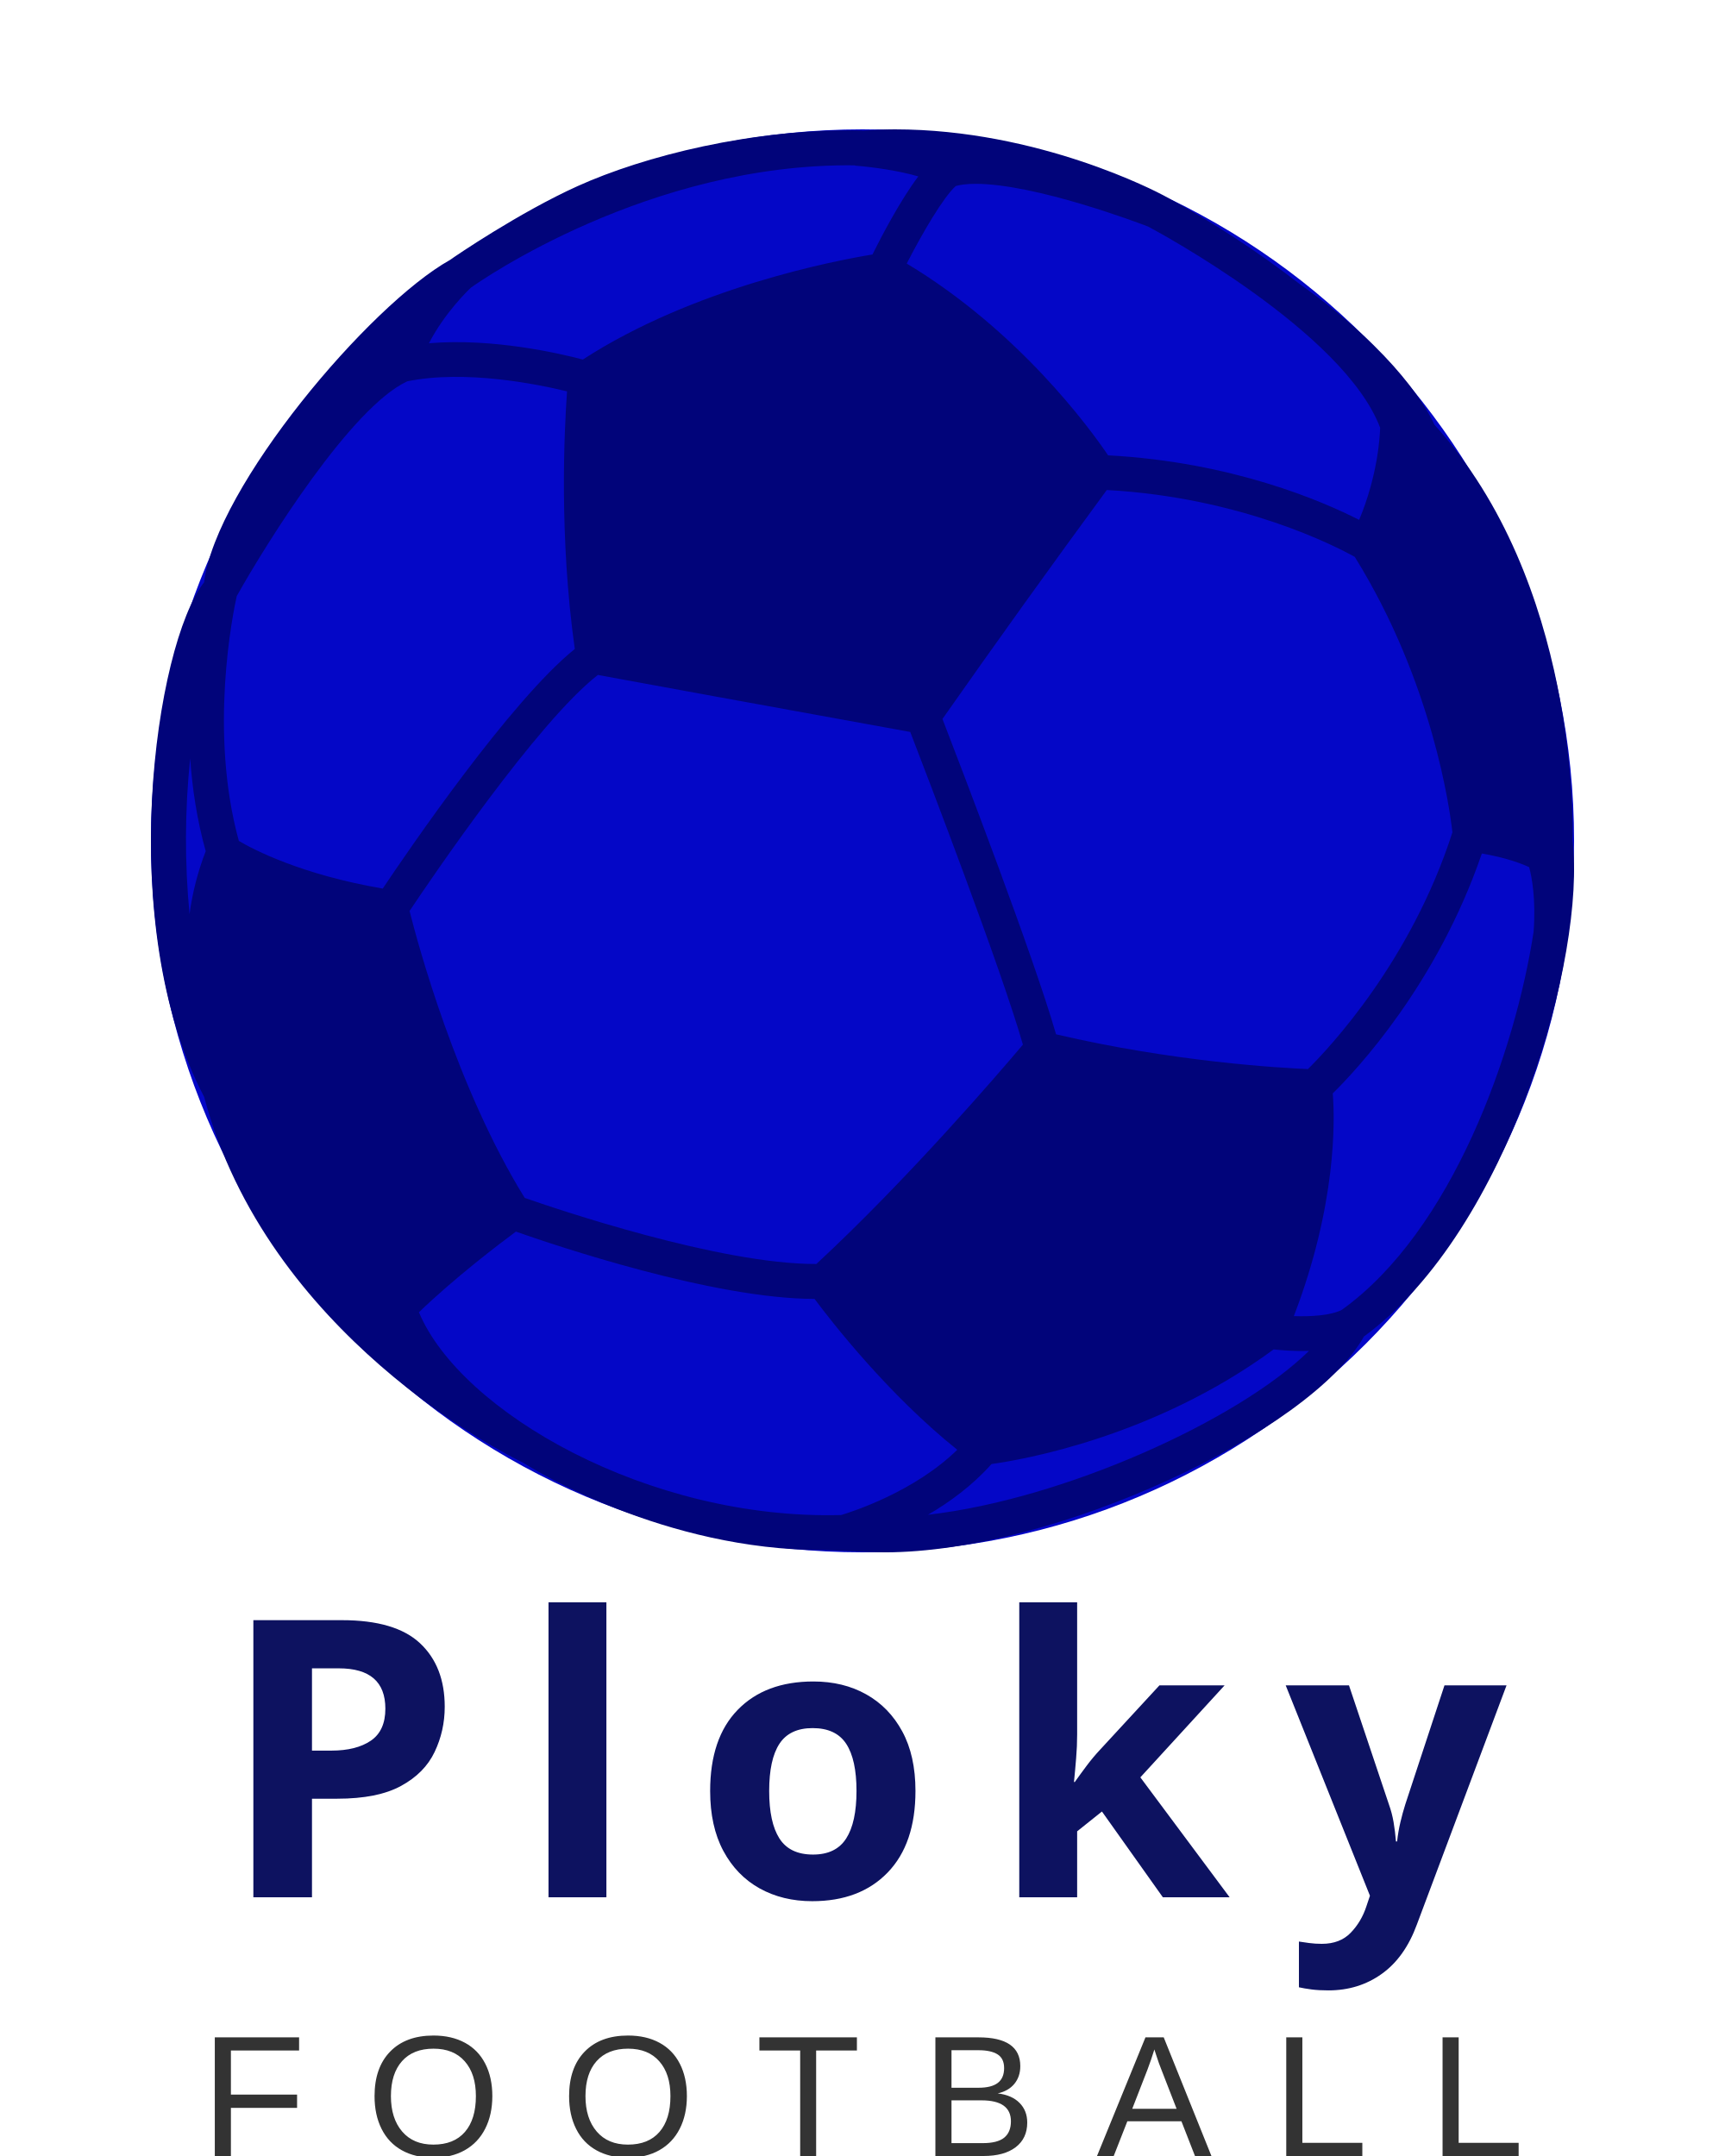
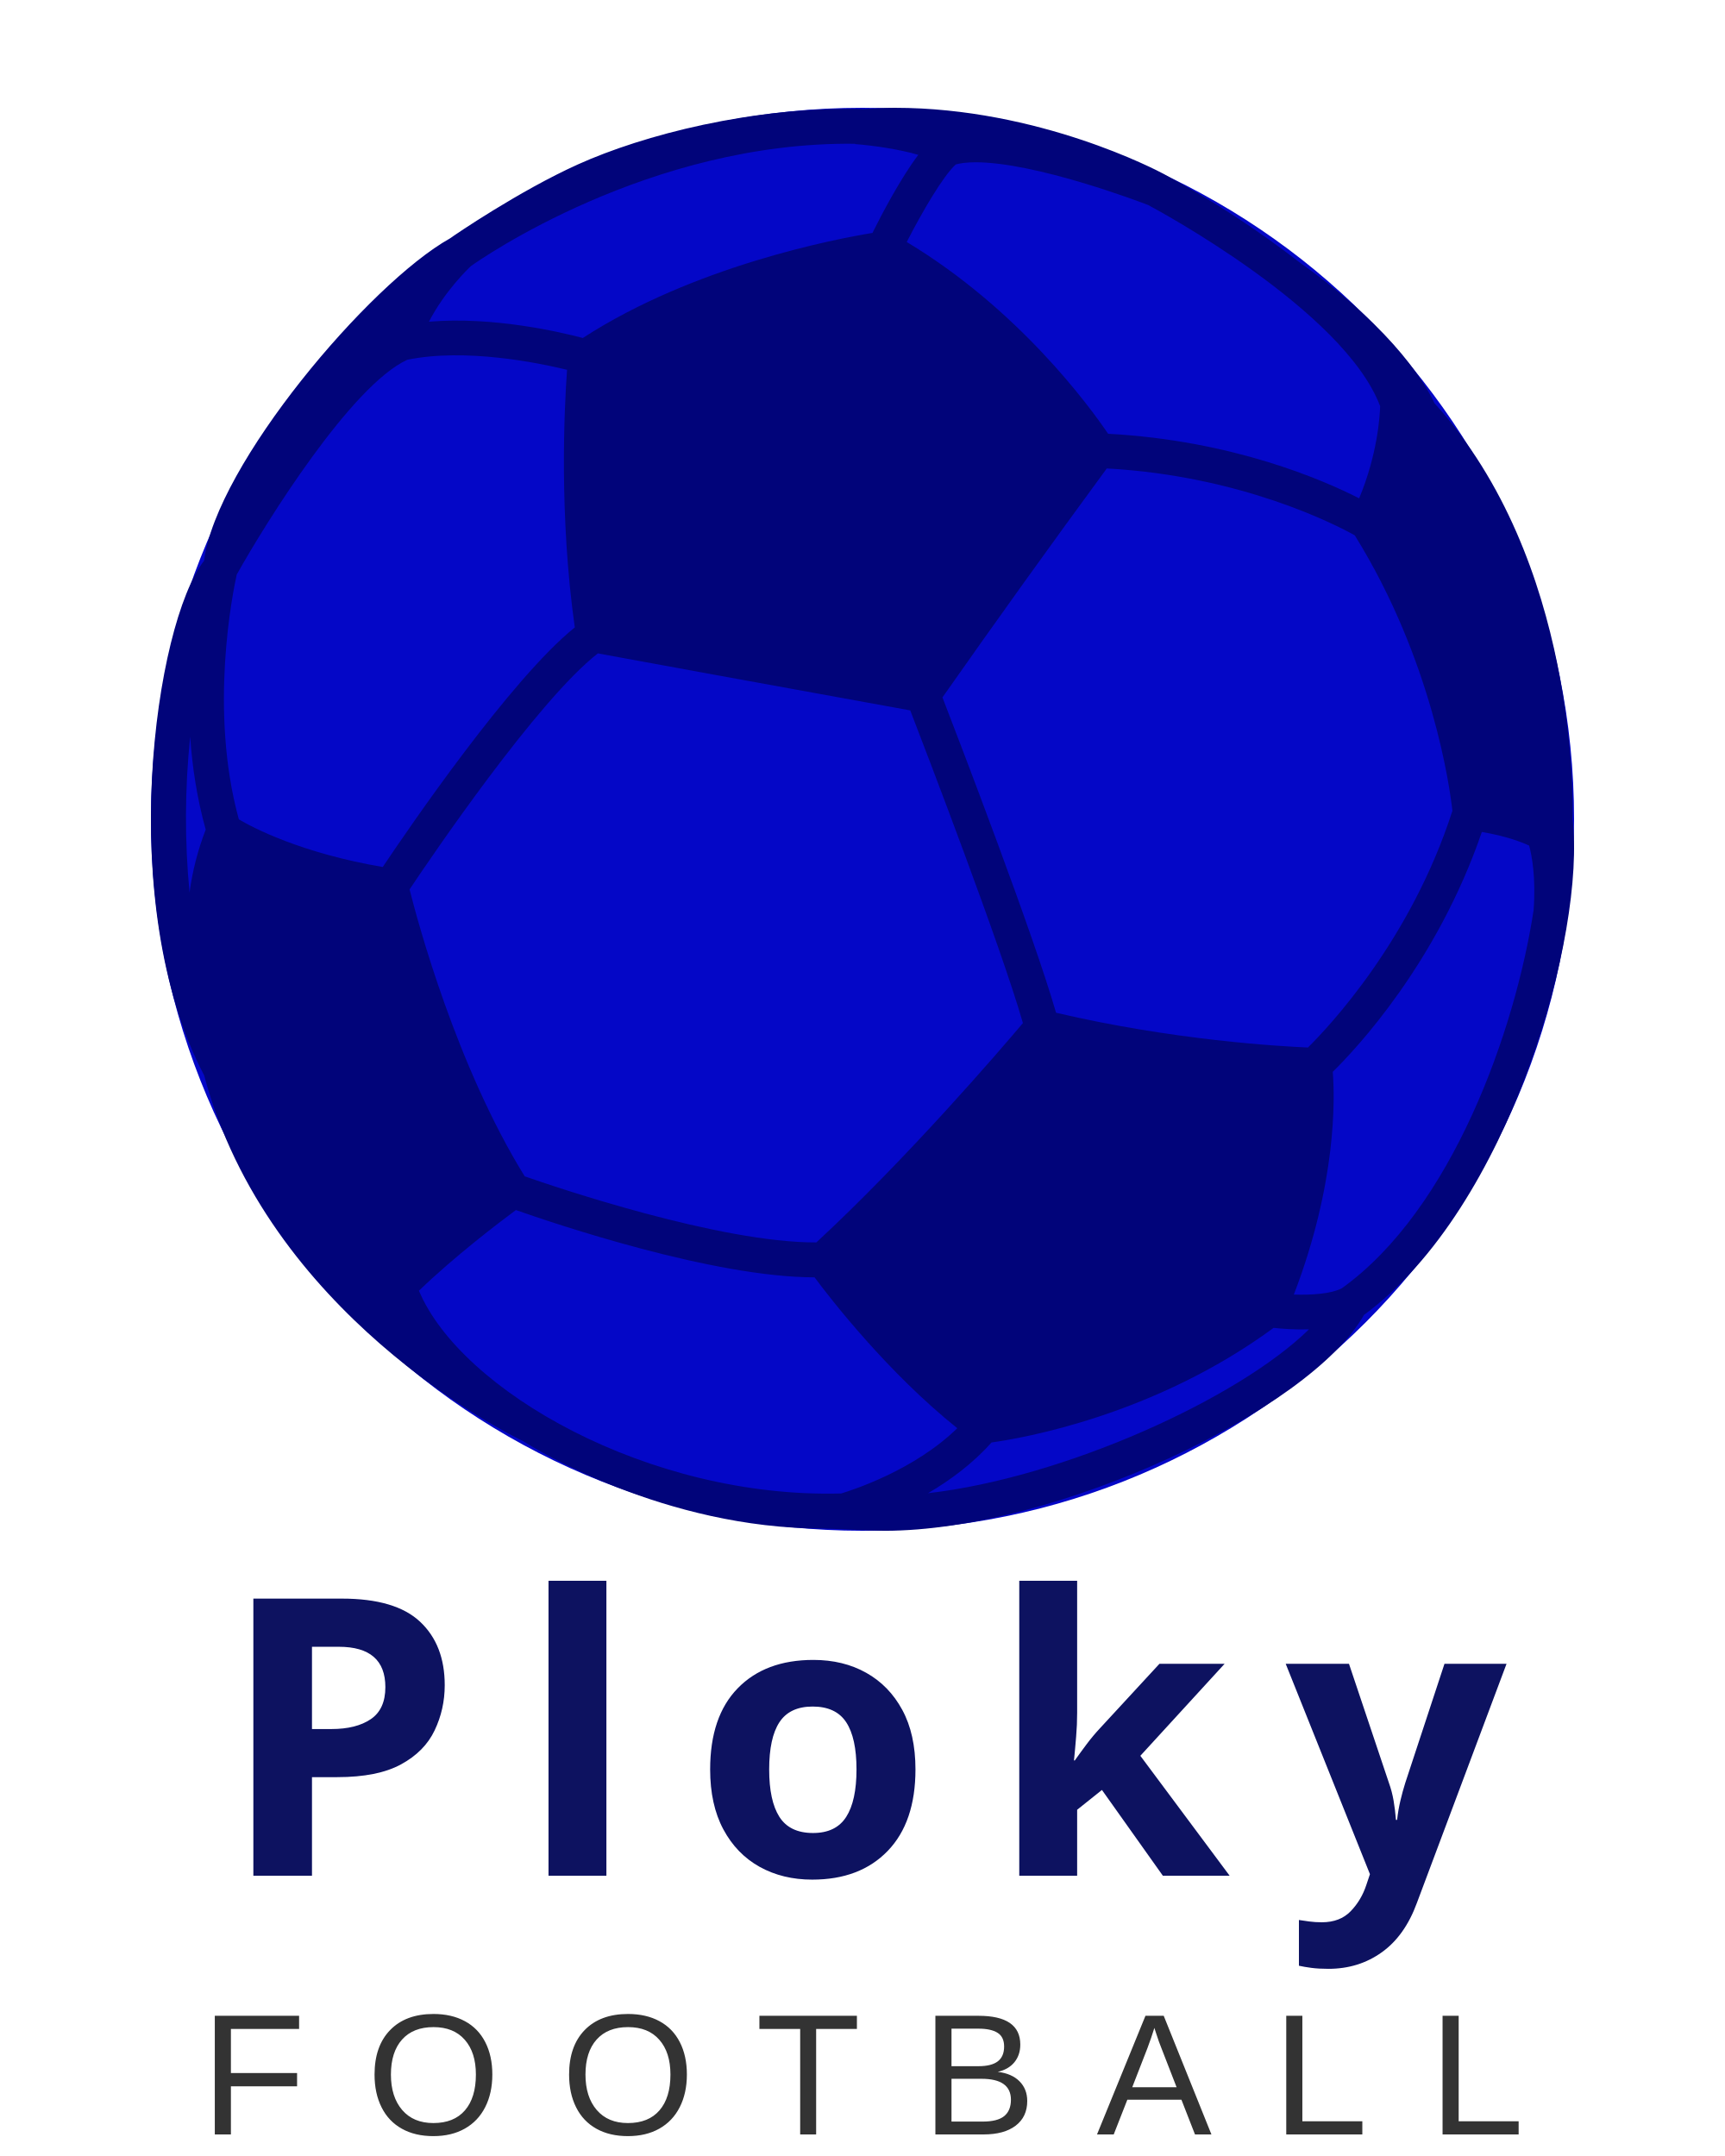
<svg xmlns="http://www.w3.org/2000/svg" viewBox="0 0 400 500">
  <defs>
    <clipPath id="ball-clip">
-       <circle cx="200" cy="195" r="185" />
+       <circle cx="200" cy="190" r="185" />
    </clipPath>
  </defs>
-   <circle cx="200" cy="195" r="165" fill="#0407C7" />
+   <circle cx="200" cy="190" r="165" fill="#0407C7" />
  <g clip-path="url(#ball-clip)">
-     <g transform="translate(200,195) scale(5.5) translate(-32,-32)">
+     <g transform="translate(200,190) scale(5.5) translate(-32,-32)">
      <path d="M61.934 31.992c.021-.713.209-10.904-5.822-17.538c-.268-.593-1.539-2.983-5.641-5.904a41.959 41.959 0 0 0-5.775-3.763l-.008-.004C44.432 4.646 39.43 2 33.359 2c-.461 0-.917.027-1.368.058V2.05c-4.629-.101-9.227 1.09-11.998 2.341c-2.458 1.11-5.187 2.971-5.384 3.115C11.205 9.41 4.75 17.051 4.239 21.1c-2.063 2.637-3.787 14.482.004 21.697c2.658 10.027 12.664 15.045 13.46 15.43c.484.309 5.937 3.68 12.636 3.68c.281 0 1.98.094 2.586.094c7.241 0 17.971-5.104 20.217-9.102c6.171-4.514 9.37-16.147 8.792-20.907M17.758 47.055c-2.869-4.641-4.504-10.705-4.854-12.098c.908-1.361 5.387-7.965 7.939-9.952c1.445.266 7.479 1.374 13.17 2.404c.715 1.853 3.852 10.029 4.75 13.185c-.99 1.174-4.879 5.702-8.708 9.248c-4.065.019-10.979-2.326-12.297-2.787M53.824 14.58c-.012.45-.119 2.05-.885 3.887c-1.521-.777-5.344-2.441-10.584-2.722c-.793-1.171-3.777-5.254-8.49-8.086c.645-1.262 1.543-2.801 2.068-3.27c.17-.048.434-.092.836-.092c2.527 0 6.893 1.655 7.273 1.802c.403.213 8.251 4.439 9.782 8.481M11.773 34.012c-3.423-.584-5.458-1.648-6.066-2.008c-1.273-4.617-.248-9.607-.09-10.322c1.256-2.246 4.832-7.971 7.191-9.058c2.445-.499 5.494.121 6.736.424c-.117 1.615-.342 6.127.326 10.862c-2.706 2.178-6.989 8.447-8.097 10.102M31.685 3.53c.768.057 1.895.225 2.667.454c-.77 1.024-1.559 2.542-1.932 3.292c-1.57.257-7.533 1.397-12.211 4.43c-.943-.25-3.791-.917-6.488-.687c.668-1.293 1.666-2.249 1.773-2.347c.371-.266 7.513-5.263 16.191-5.155v.013m19.096 38.093c-1.17-.048-5.678-.305-10.621-1.466c-.947-3.302-4.074-11.444-4.789-13.296a556.586 556.586 0 0 1 6.928-9.654c5.688.312 9.682 2.387 10.455 2.82c3.295 5.299 4.018 10.711 4.117 11.615c-1.75 5.446-5.211 9.113-6.09 9.981M3.655 28.519c.084 1.266.287 2.599.654 3.917a11.738 11.738 0 0 0-.682 2.651a33.039 33.039 0 0 1 .028-6.568m9.644 23.359c1.508-1.453 3.367-2.867 4.088-3.401c1.63.574 8.324 2.837 12.591 2.837c.727.975 3.104 4.028 6.018 6.362c-1.814 1.775-4.434 2.613-4.897 2.752c-8.127.218-16.042-4.35-17.8-8.55m21.463 8.538c.922-.537 1.883-1.244 2.678-2.139c1.297-.179 6.863-1.137 11.893-4.832c.332.036.879.08 1.49.063c-3.018 2.957-10.382 6.26-16.061 6.908m15.424-8.376c1.807-4.708 1.73-8.258 1.641-9.392c.992-.972 4.396-4.599 6.285-10.113c1.018.17 1.68.429 1.994.574c.109.4.291 1.324.188 2.725c-.77 5.043-3.428 12.6-8.084 15.941c-.468.239-1.292.291-2.024.265" fill="#01047A" />
    </g>
  </g>
-   <text x="200" y="440" font-family="Arial Black, sans-serif" font-size="90" font-weight="900" letter-spacing="13" fill="#0D1260" text-anchor="middle">Ploky</text>
-   <text x="200" y="500" font-family="Arial, sans-serif" font-size="40" font-weight="400" fill="#333333" text-anchor="middle" letter-spacing="14">FOOTBALL</text>
+   <text x="200" y="435" font-family="Arial Black, sans-serif" font-size="90" font-weight="900" letter-spacing="13" fill="#0D1260" text-anchor="middle">Ploky</text>
+   <text x="200" y="495" font-family="Arial, sans-serif" font-size="40" font-weight="400" fill="#333333" text-anchor="middle" letter-spacing="14">FOOTBALL</text>
</svg>
